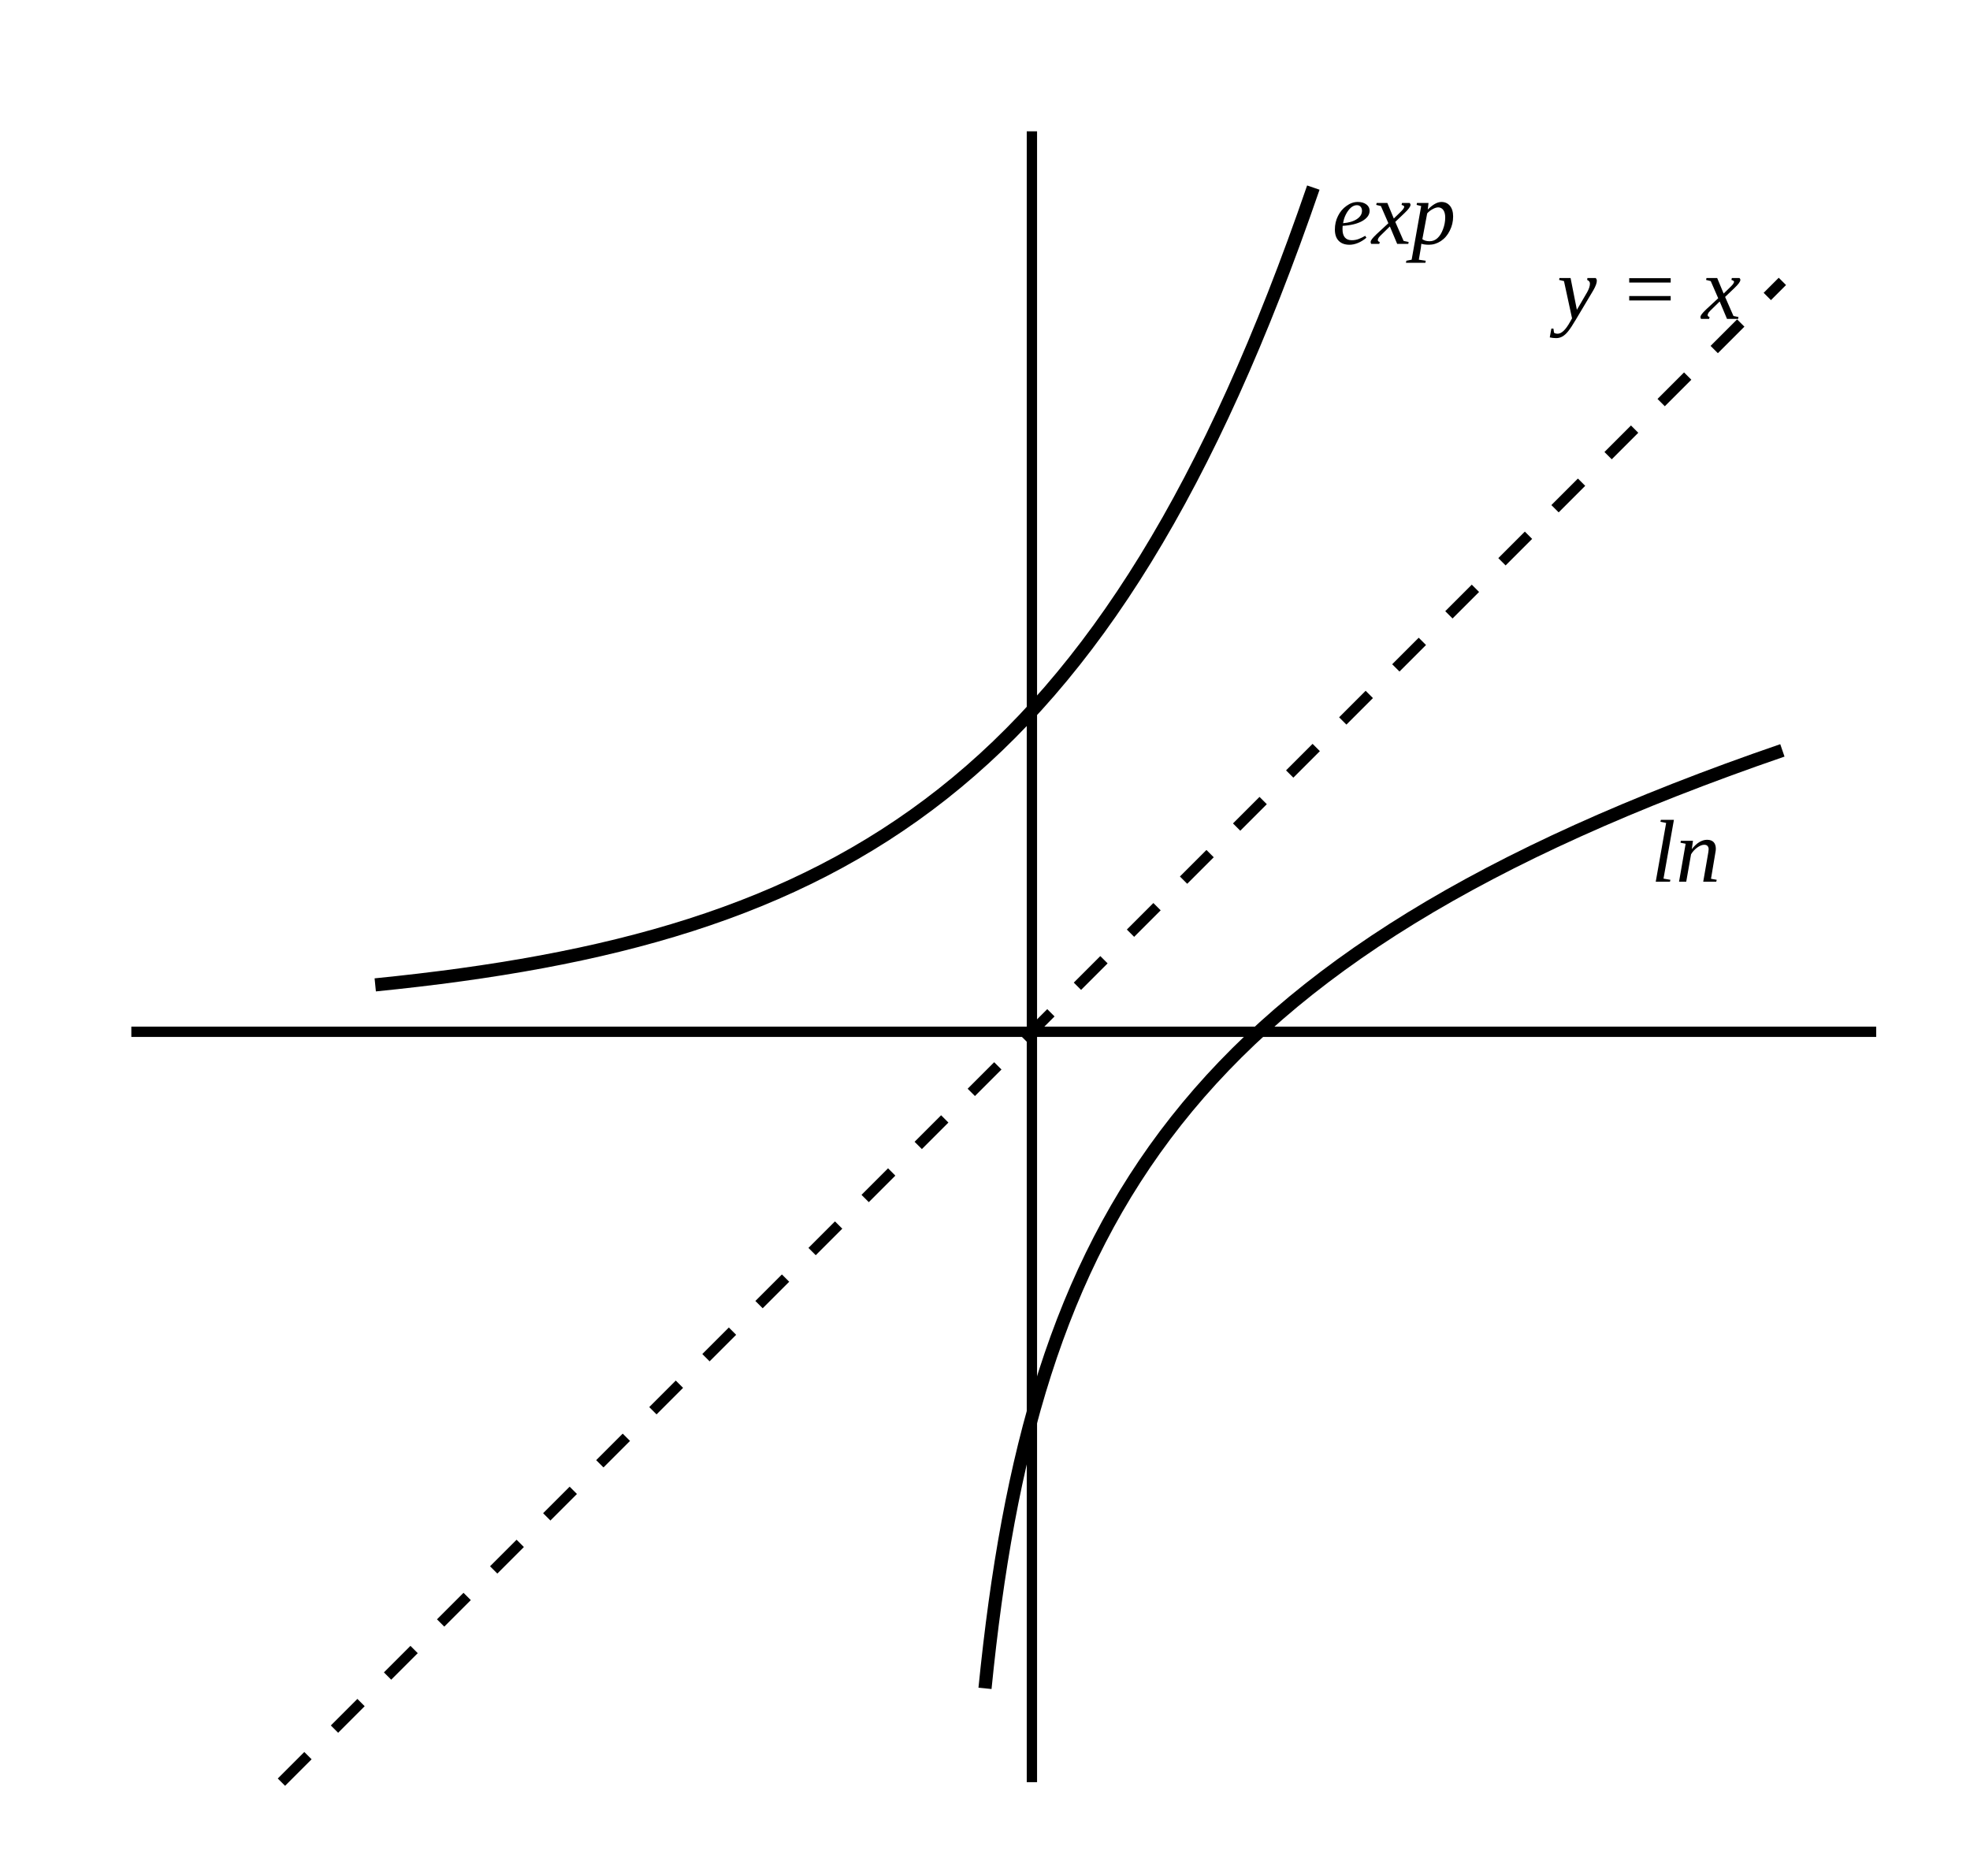
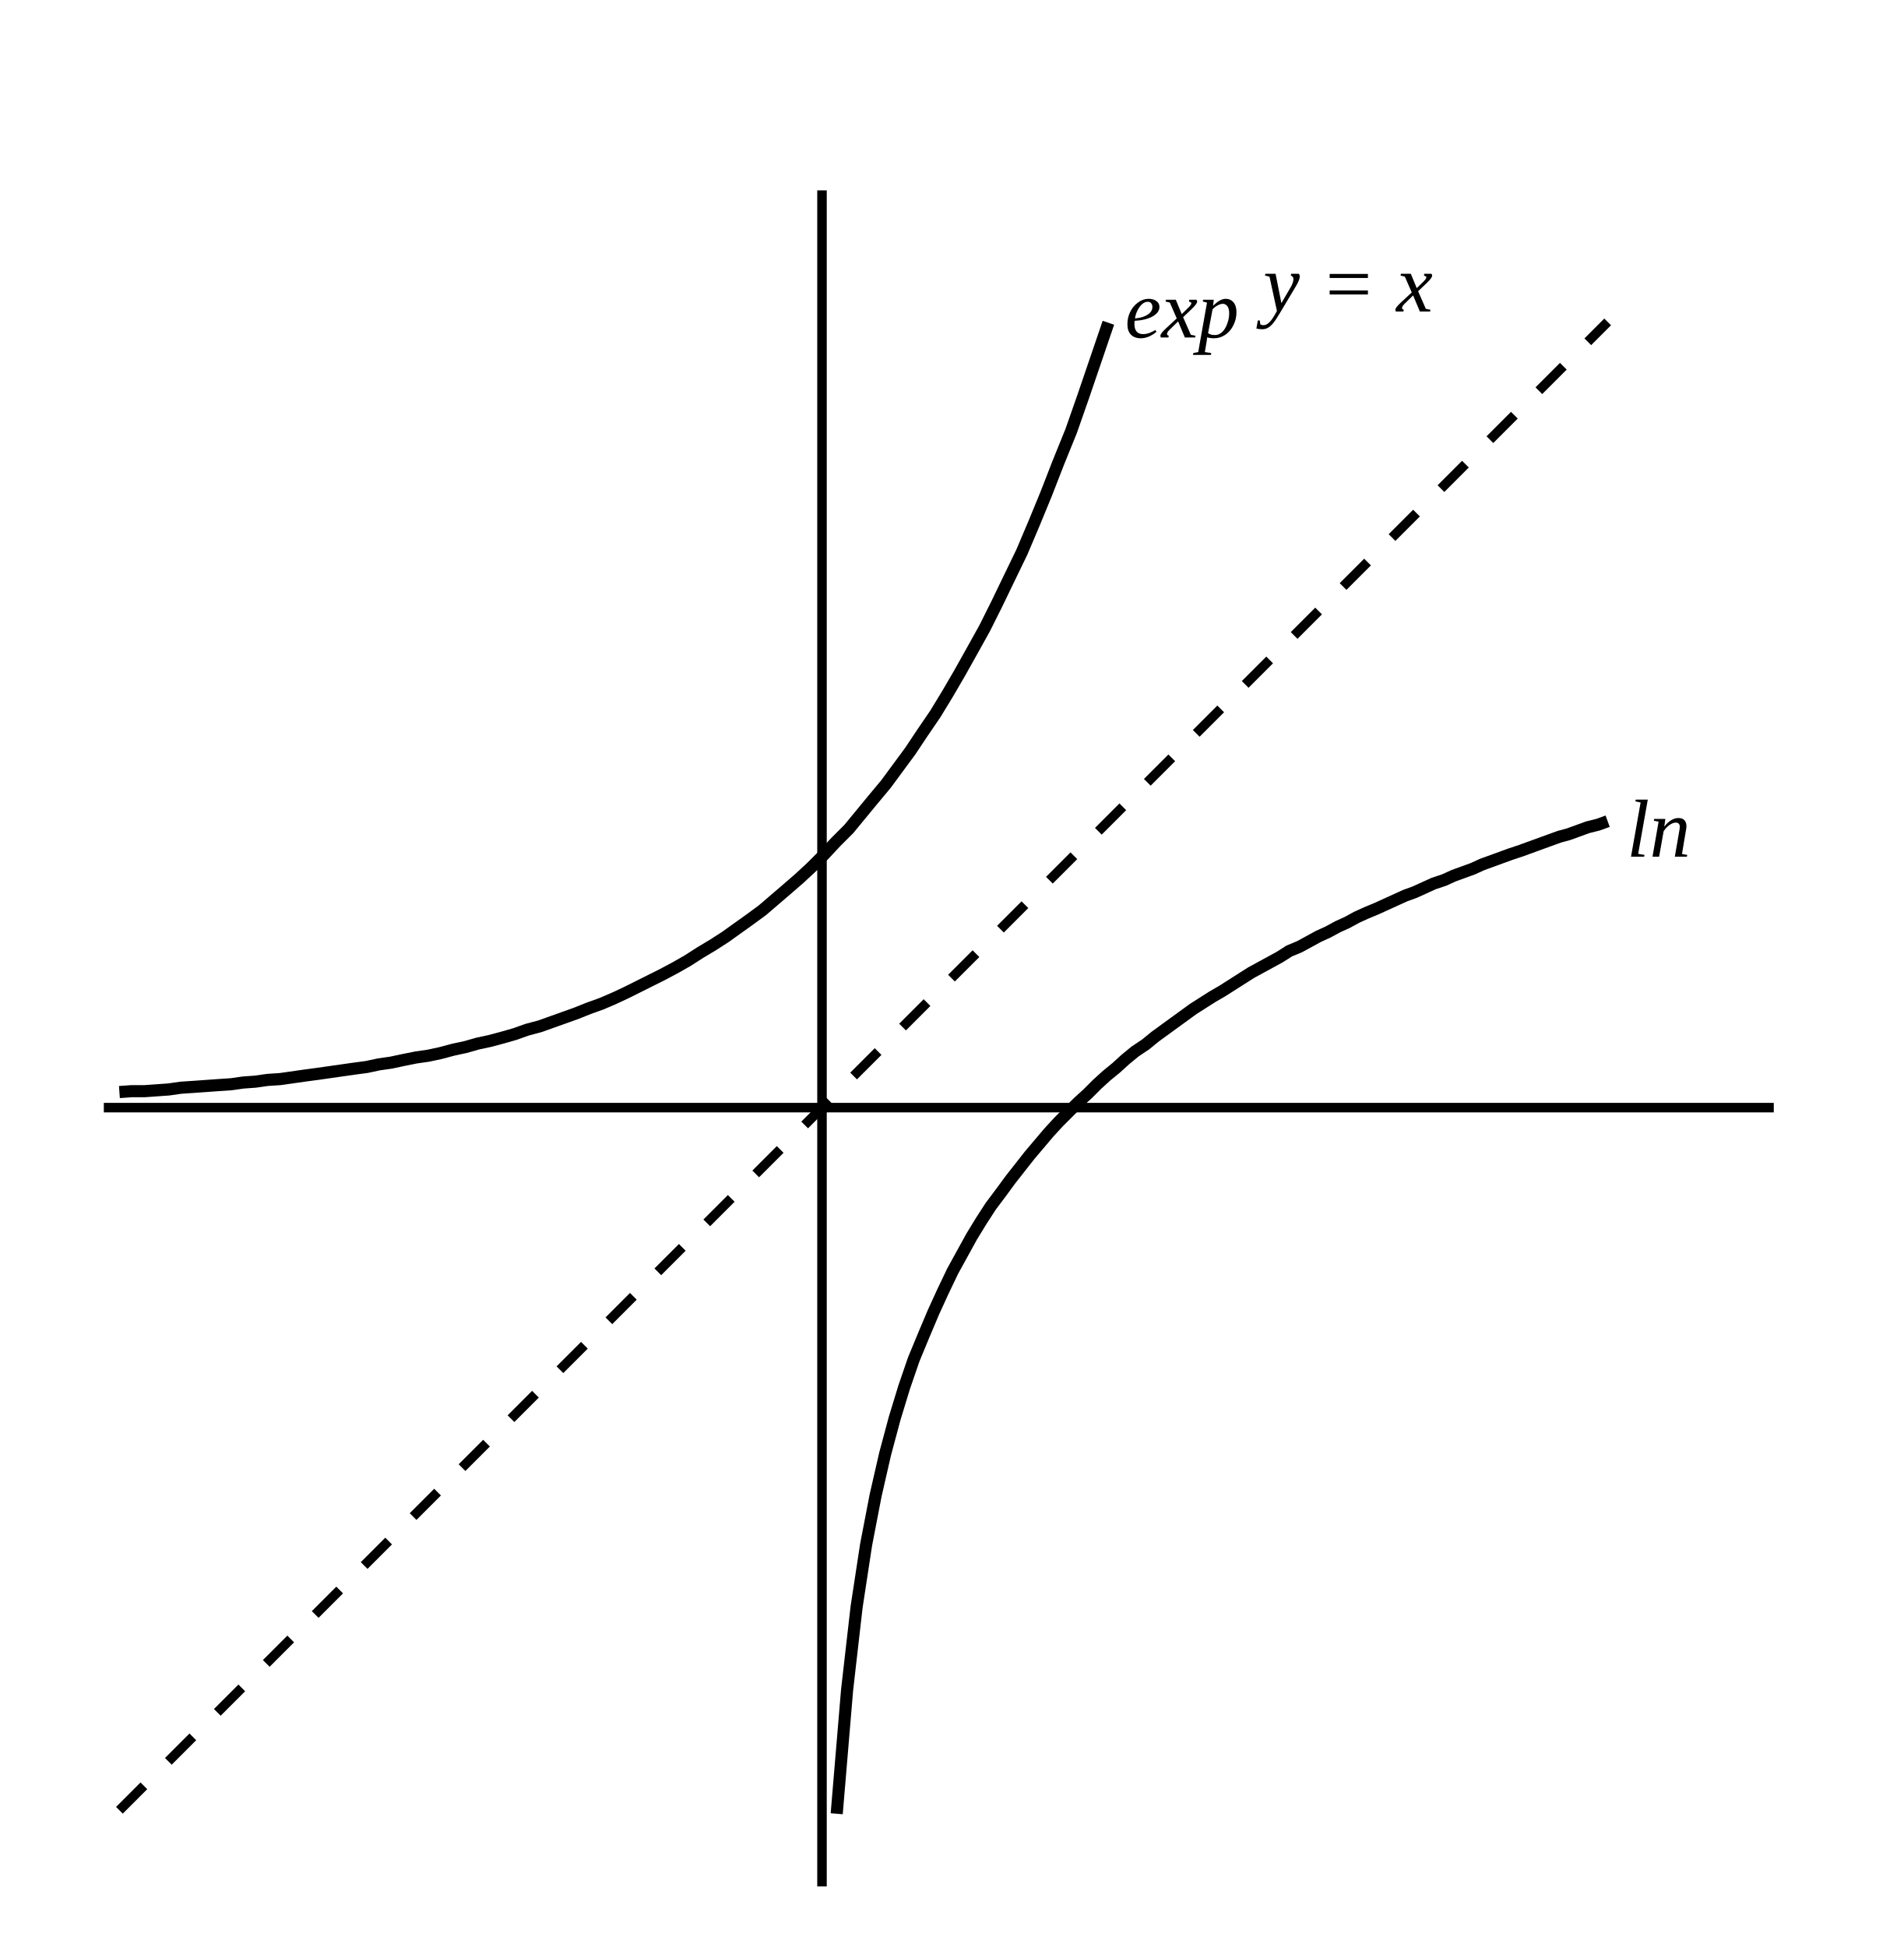
- <svg xmlns="http://www.w3.org/2000/svg" viewBox="0 0 210 200" stroke="currentColor" fill="none" stroke-width="1.1" font-size="11" font-style="italic">
+ <svg xmlns="http://www.w3.org/2000/svg" viewBox="0 0 220 225" stroke="currentColor" fill="none" stroke-width="1.1" font-size="11" font-style="italic">
  <style>text { fill: currentColor; stroke: none; }
         .l { font-size: 9.5px; }</style>
-   <path d="M14,110 L200,110 M110,190 L110,14" />
-   <path d="M30,190 L190,30" stroke-dasharray="4 4" />
-   <path d="M40,105 C 90,100 118,84 140,20" stroke-width="1.4" />
-   <path d="M105,180 C 110,130 126,102 190,80" stroke-width="1.4" />
-   <text x="142" y="26" class="l">exp</text>
-   <text x="176" y="94" class="l">ln</text>
-   <text x="166" y="34" class="l">y = x</text>
+   <path d="M12,128 L205,128 M95,218 L95,22" />
+   <path d="M13.8,209.2 L185.8,37.2" stroke-dasharray="4 4" />
+   <polyline points="13.8,126.2 15.2,126.1 16.7,126.1 18.1,126.0 19.5,125.9 20.9,125.7 22.4,125.6 23.8,125.5 25.2,125.4 26.7,125.3 28.1,125.1 29.5,125.0 30.9,124.8 32.4,124.7 33.8,124.5 35.2,124.3 36.7,124.1 38.1,123.9 39.5,123.7 40.9,123.5 42.4,123.3 43.8,123.0 45.2,122.8 46.6,122.5 48.1,122.2 49.5,122.0 50.9,121.7 52.4,121.3 53.8,121.0 55.2,120.6 56.6,120.3 58.1,119.9 59.5,119.5 60.9,119.0 62.4,118.6 63.8,118.1 65.2,117.6 66.6,117.1 68.1,116.5 69.5,116.0 70.9,115.4 72.4,114.7 73.8,114.0 75.2,113.3 76.6,112.6 78.1,111.8 79.5,111.0 80.9,110.1 82.4,109.2 83.8,108.3 85.2,107.3 86.6,106.3 88.1,105.2 89.5,104.0 90.9,102.8 92.4,101.5 93.8,100.2 95.2,98.8 96.6,97.3 98.1,95.8 99.5,94.1 100.9,92.4 102.4,90.6 103.8,88.7 105.2,86.8 106.6,84.7 108.1,82.5 109.5,80.2 110.9,77.8 112.3,75.3 113.8,72.6 115.2,69.8 116.6,66.9 118.1,63.8 119.5,60.5 120.9,57.1 122.3,53.5 123.8,49.8 125.2,45.8 126.6,41.7 128.1,37.3" stroke-width="1.4" />
+   <polyline points="96.7,209.6 97.9,195.3 99.0,185.7 100.1,178.5 101.2,172.8 102.3,168.0 103.4,163.9 104.5,160.3 105.6,157.1 106.8,154.2 107.9,151.6 109.0,149.2 110.1,146.9 111.2,144.9 112.3,142.9 113.4,141.1 114.5,139.4 115.7,137.8 116.8,136.3 117.9,134.9 119.0,133.5 120.1,132.2 121.2,130.9 122.3,129.7 123.4,128.6 124.6,127.4 125.7,126.4 126.8,125.3 127.9,124.3 129.0,123.4 130.1,122.4 131.2,121.5 132.4,120.7 133.5,119.8 134.6,119.0 135.7,118.2 136.8,117.4 137.9,116.6 139.0,115.9 140.1,115.2 141.3,114.5 142.4,113.8 143.5,113.1 144.6,112.4 145.7,111.8 146.8,111.2 147.9,110.6 149.0,109.9 150.2,109.4 151.3,108.8 152.4,108.2 153.5,107.7 154.6,107.1 155.7,106.6 156.8,106.0 157.9,105.5 159.1,105.0 160.2,104.5 161.3,104.0 162.4,103.5 163.5,103.1 164.6,102.6 165.7,102.1 166.9,101.7 168.0,101.2 169.1,100.8 170.2,100.4 171.3,99.9 172.4,99.5 173.5,99.1 174.6,98.7 175.8,98.3 176.9,97.9 178.0,97.5 179.1,97.1 180.2,96.7 181.3,96.4 182.4,96.0 183.5,95.6 184.7,95.3 185.8,94.9" stroke-width="1.4" />
+   <text x="130" y="39" class="l">exp</text>
+   <text x="188" y="99" class="l">ln</text>
+   <text x="146" y="36" class="l">y = x</text>
</svg>
